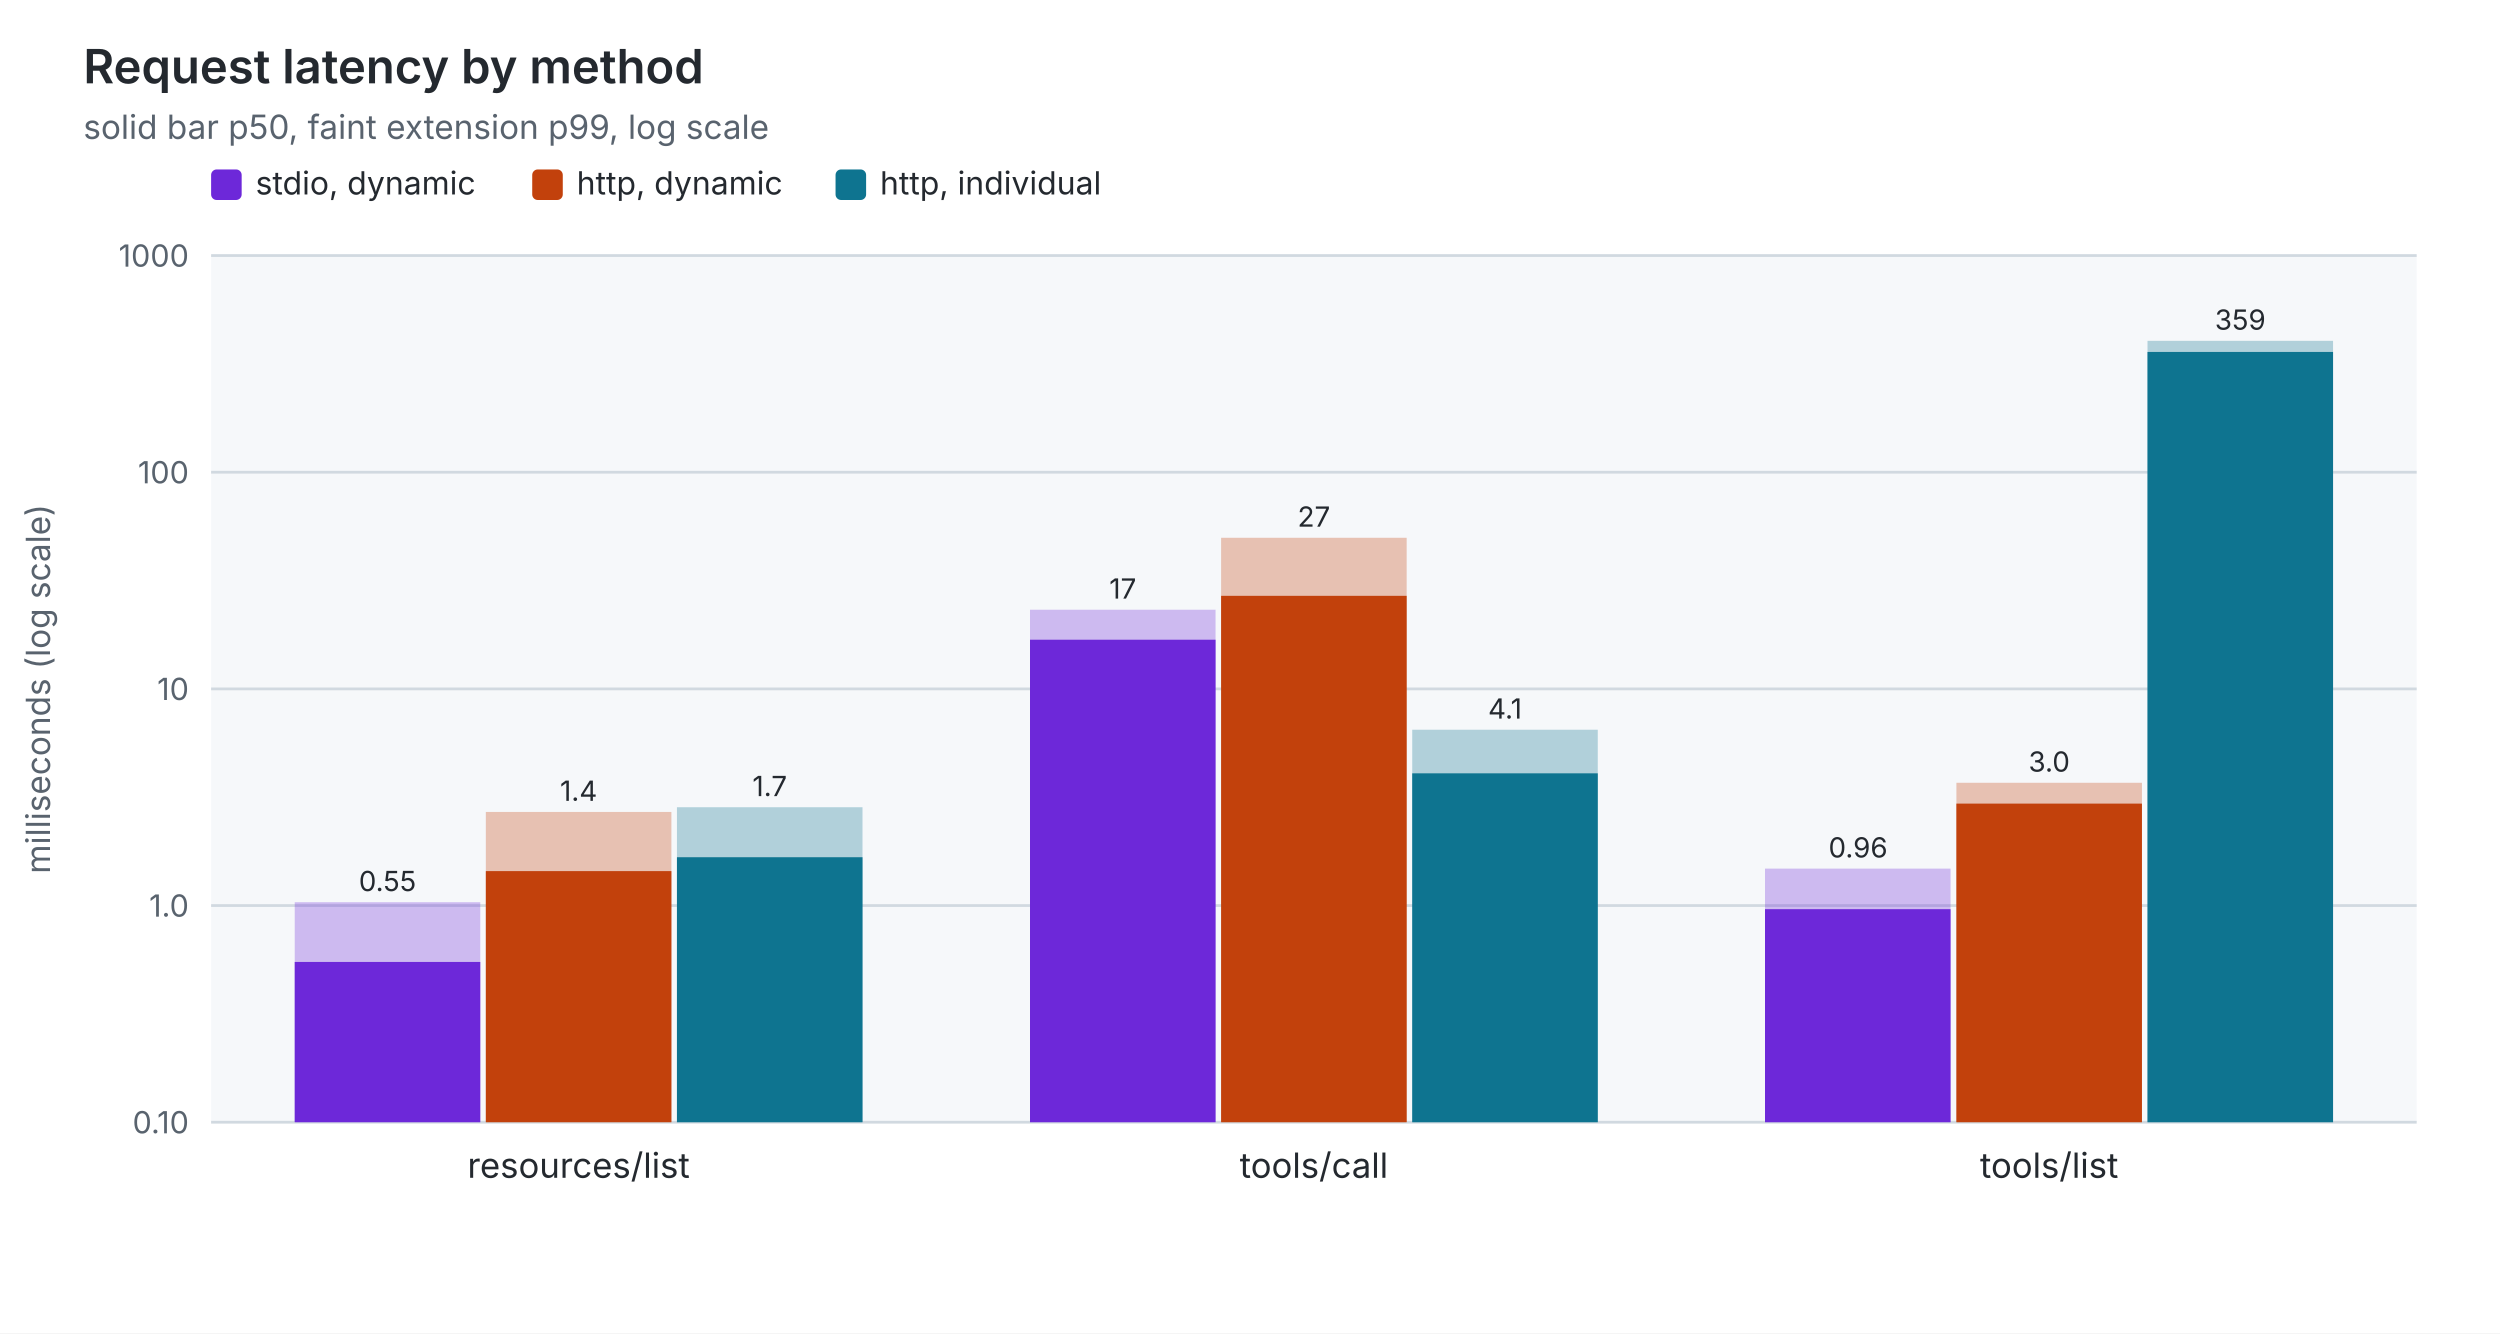
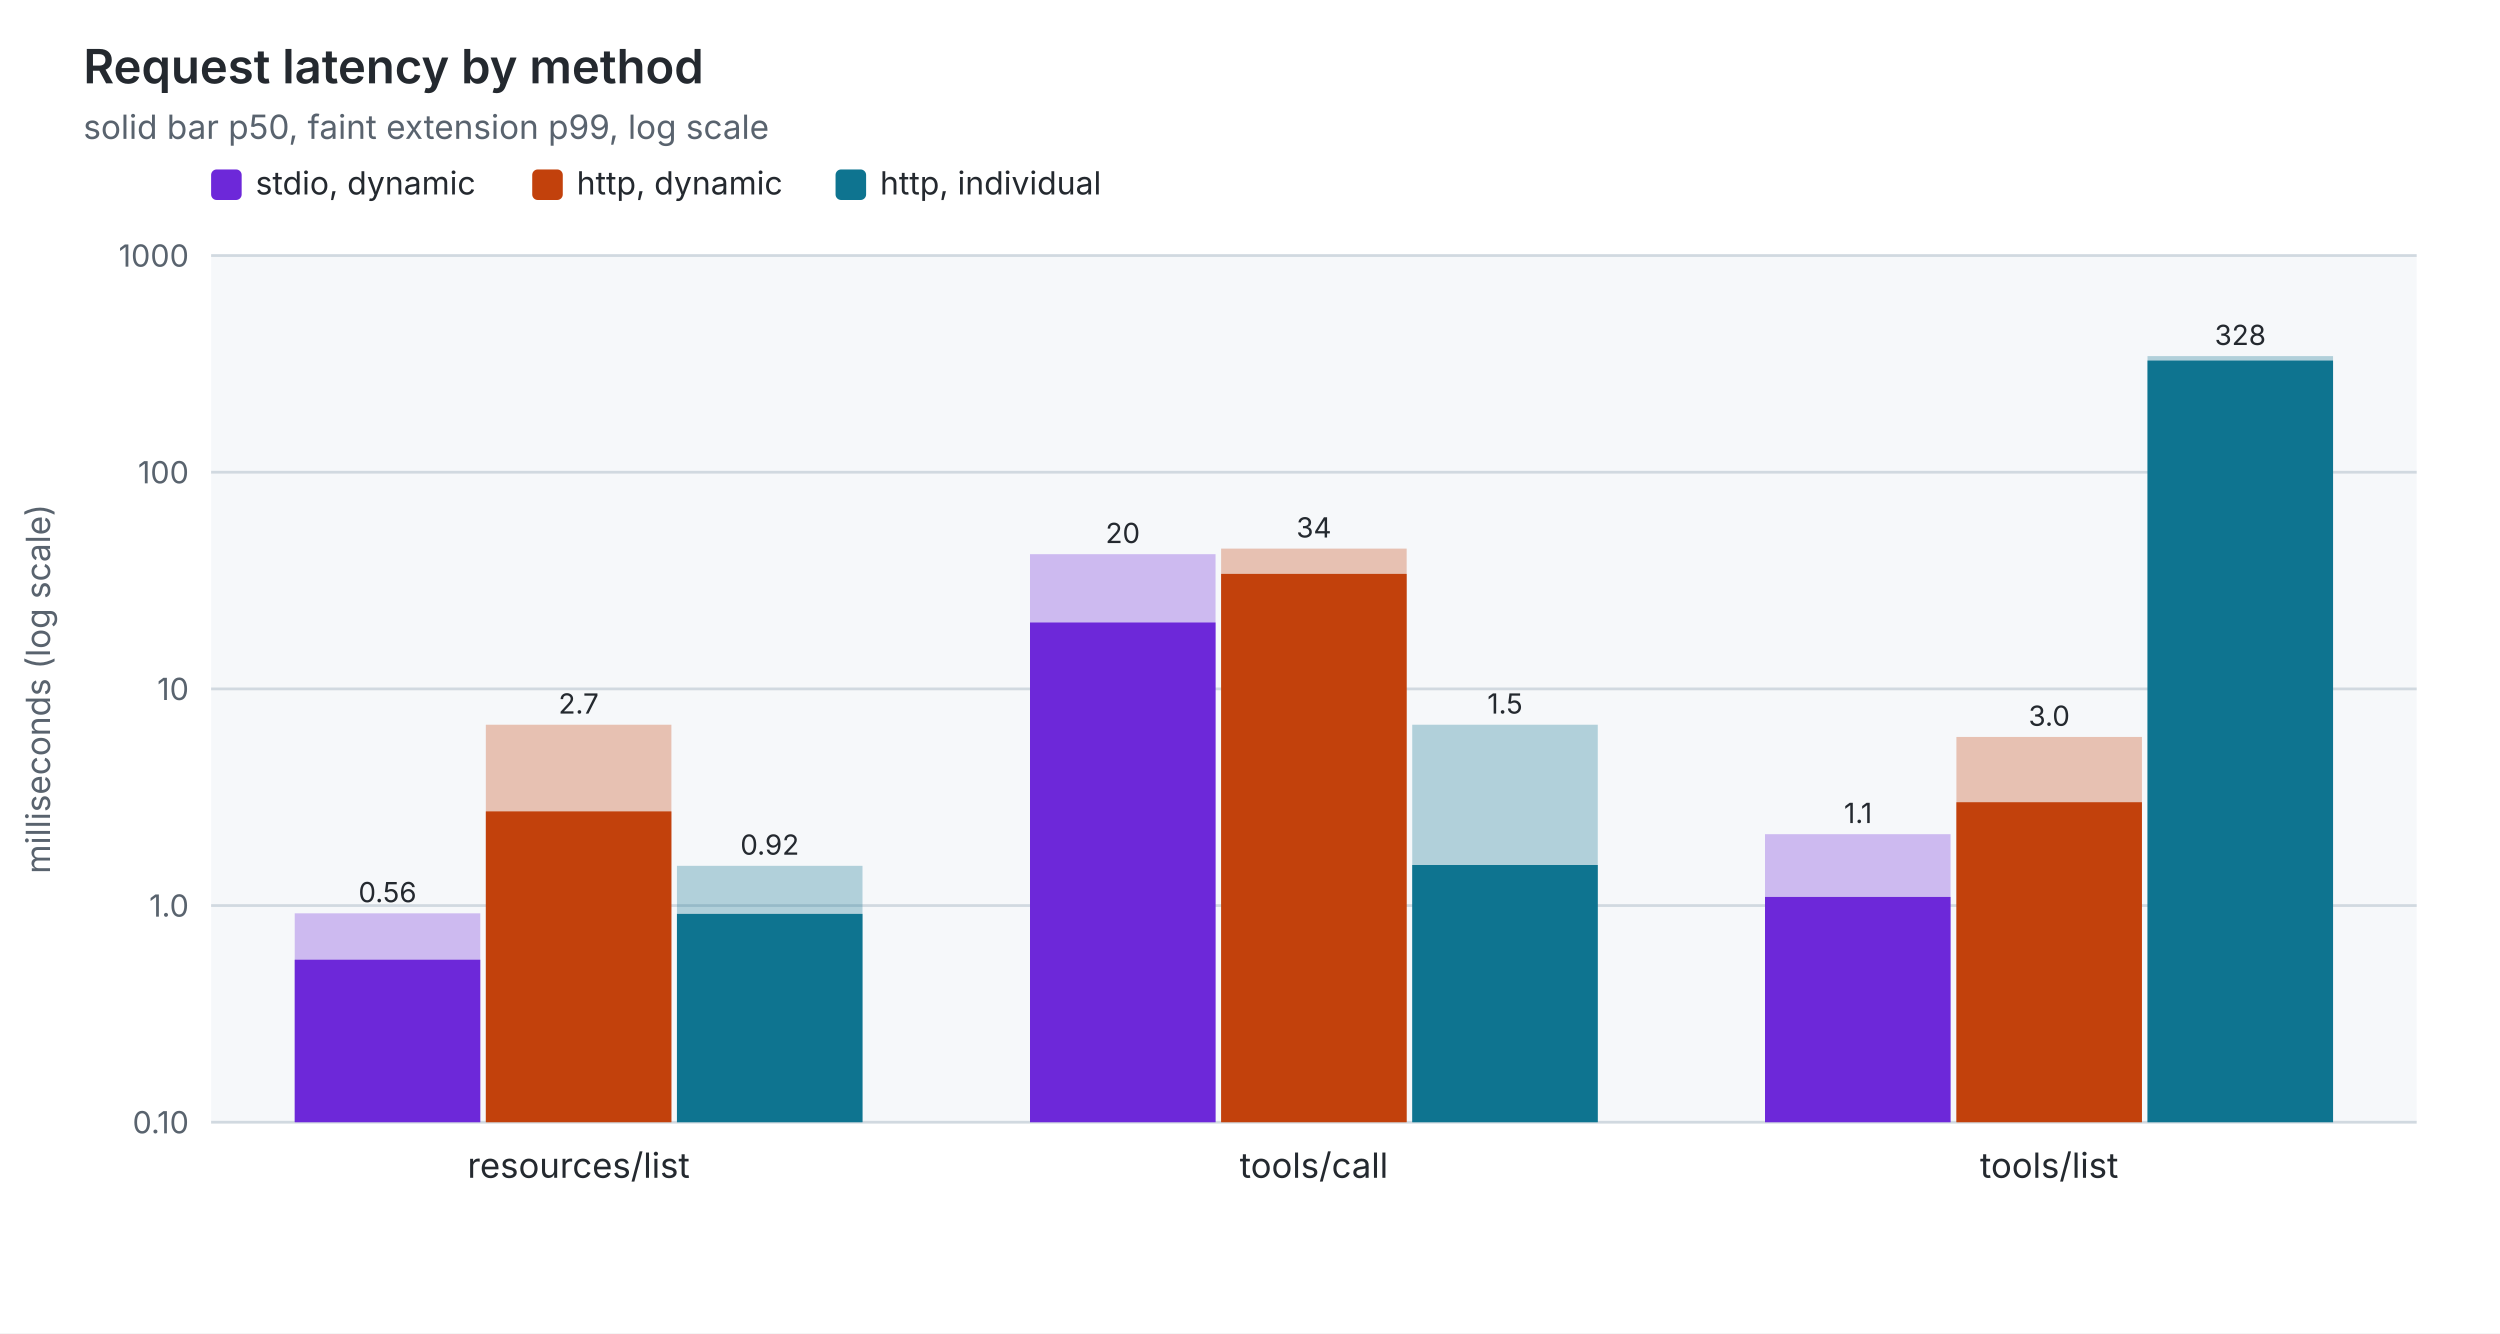
<svg xmlns="http://www.w3.org/2000/svg" viewBox="0 0 900 480" width="900" height="480" role="img" aria-label="Request latency by method. solid bar p50, faint extension p99, log scale">
  <rect width="900" height="480" fill="#ffffff" />
  <text x="30" y="30" font-family="ui-sans-serif,system-ui,-apple-system,Segoe UI,sans-serif" font-size="17" font-weight="600" fill="#24292f">Request latency by method</text>
  <text x="30" y="50" font-family="ui-sans-serif,system-ui,-apple-system,Segoe UI,sans-serif" font-size="12" fill="#59636e">solid bar p50, faint extension p99, log scale</text>
  <rect x="76" y="92" width="794" height="312" fill="#f6f8fa" />
  <rect x="76.0" y="61.0" width="11" height="11" rx="2" fill="#6d28d9" />
  <text x="92.0" y="70.0" font-family="ui-sans-serif,system-ui,-apple-system,Segoe UI,sans-serif" font-size="11.5" fill="#24292f">stdio, dynamic</text>
  <rect x="191.6" y="61.0" width="11" height="11" rx="2" fill="#c2410c" />
  <text x="207.6" y="70.0" font-family="ui-sans-serif,system-ui,-apple-system,Segoe UI,sans-serif" font-size="11.5" fill="#24292f">http, dynamic</text>
  <rect x="300.8" y="61.0" width="11" height="11" rx="2" fill="#0e7490" />
  <text x="316.8" y="70.0" font-family="ui-sans-serif,system-ui,-apple-system,Segoe UI,sans-serif" font-size="11.5" fill="#24292f">http, individual</text>
  <line x1="76" y1="404.0" x2="870" y2="404.0" stroke="#d1d9e0" stroke-width="1" />
  <text x="68" y="408.0" font-family="ui-sans-serif,system-ui,-apple-system,Segoe UI,sans-serif" font-size="11" text-anchor="end" fill="#59636e">0.10</text>
  <line x1="76" y1="326.0" x2="870" y2="326.0" stroke="#d1d9e0" stroke-width="1" />
  <text x="68" y="330.0" font-family="ui-sans-serif,system-ui,-apple-system,Segoe UI,sans-serif" font-size="11" text-anchor="end" fill="#59636e">1.0</text>
  <line x1="76" y1="248.0" x2="870" y2="248.0" stroke="#d1d9e0" stroke-width="1" />
  <text x="68" y="252.0" font-family="ui-sans-serif,system-ui,-apple-system,Segoe UI,sans-serif" font-size="11" text-anchor="end" fill="#59636e">10</text>
  <line x1="76" y1="170.0" x2="870" y2="170.0" stroke="#d1d9e0" stroke-width="1" />
  <text x="68" y="174.0" font-family="ui-sans-serif,system-ui,-apple-system,Segoe UI,sans-serif" font-size="11" text-anchor="end" fill="#59636e">100</text>
  <line x1="76" y1="92.0" x2="870" y2="92.0" stroke="#d1d9e0" stroke-width="1" />
  <text x="68" y="96.0" font-family="ui-sans-serif,system-ui,-apple-system,Segoe UI,sans-serif" font-size="11" text-anchor="end" fill="#59636e">1000</text>
  <text x="18" y="248.0" font-family="ui-sans-serif,system-ui,-apple-system,Segoe UI,sans-serif" font-size="12" fill="#59636e" text-anchor="middle" transform="rotate(-90 18 248.0)">milliseconds (log scale)</text>
-   <rect x="106.1" y="324.8" width="66.8" height="79.2" fill="#6d28d9" fill-opacity="0.3" />
-   <rect x="106.1" y="346.3" width="66.8" height="57.7" fill="#6d28d9" />
-   <text x="139.5" y="320.8" font-family="ui-sans-serif,system-ui,-apple-system,Segoe UI,sans-serif" font-size="10" text-anchor="middle" fill="#24292f">0.55</text>
-   <rect x="174.9" y="292.3" width="66.8" height="111.7" fill="#c2410c" fill-opacity="0.3" />
-   <rect x="174.9" y="313.6" width="66.8" height="90.4" fill="#c2410c" />
-   <text x="208.3" y="288.3" font-family="ui-sans-serif,system-ui,-apple-system,Segoe UI,sans-serif" font-size="10" text-anchor="middle" fill="#24292f">1.4</text>
-   <rect x="243.7" y="290.6" width="66.8" height="113.4" fill="#0e7490" fill-opacity="0.3" />
-   <rect x="243.7" y="308.6" width="66.8" height="95.4" fill="#0e7490" />
-   <text x="277.1" y="286.6" font-family="ui-sans-serif,system-ui,-apple-system,Segoe UI,sans-serif" font-size="10" text-anchor="middle" fill="#24292f">1.7</text>
+   <rect x="106.1" y="328.8" width="66.8" height="75.2" fill="#6d28d9" fill-opacity="0.3" />
+   <rect x="106.1" y="345.5" width="66.8" height="58.5" fill="#6d28d9" />
+   <text x="139.5" y="324.8" font-family="ui-sans-serif,system-ui,-apple-system,Segoe UI,sans-serif" font-size="10" text-anchor="middle" fill="#24292f">0.56</text>
+   <rect x="174.9" y="260.9" width="66.8" height="143.1" fill="#c2410c" fill-opacity="0.3" />
+   <rect x="174.9" y="292.1" width="66.8" height="111.9" fill="#c2410c" />
+   <text x="208.3" y="256.9" font-family="ui-sans-serif,system-ui,-apple-system,Segoe UI,sans-serif" font-size="10" text-anchor="middle" fill="#24292f">2.7</text>
+   <rect x="243.7" y="311.7" width="66.8" height="92.3" fill="#0e7490" fill-opacity="0.3" />
+   <rect x="243.7" y="329.0" width="66.8" height="75.0" fill="#0e7490" />
+   <text x="277.1" y="307.7" font-family="ui-sans-serif,system-ui,-apple-system,Segoe UI,sans-serif" font-size="10" text-anchor="middle" fill="#24292f">0.92</text>
  <text x="208.3" y="424" font-family="ui-sans-serif,system-ui,-apple-system,Segoe UI,sans-serif" font-size="12.5" text-anchor="middle" fill="#24292f">resources/list</text>
-   <rect x="370.8" y="219.5" width="66.8" height="184.5" fill="#6d28d9" fill-opacity="0.3" />
-   <rect x="370.8" y="230.3" width="66.8" height="173.7" fill="#6d28d9" />
-   <text x="404.2" y="215.5" font-family="ui-sans-serif,system-ui,-apple-system,Segoe UI,sans-serif" font-size="10" text-anchor="middle" fill="#24292f">17</text>
-   <rect x="439.6" y="193.6" width="66.8" height="210.4" fill="#c2410c" fill-opacity="0.3" />
-   <rect x="439.6" y="214.5" width="66.8" height="189.5" fill="#c2410c" />
-   <text x="473.0" y="189.6" font-family="ui-sans-serif,system-ui,-apple-system,Segoe UI,sans-serif" font-size="10" text-anchor="middle" fill="#24292f">27</text>
-   <rect x="508.4" y="262.7" width="66.8" height="141.3" fill="#0e7490" fill-opacity="0.3" />
-   <rect x="508.4" y="278.4" width="66.8" height="125.6" fill="#0e7490" />
-   <text x="541.8" y="258.7" font-family="ui-sans-serif,system-ui,-apple-system,Segoe UI,sans-serif" font-size="10" text-anchor="middle" fill="#24292f">4.1</text>
+   <rect x="370.8" y="199.5" width="66.8" height="204.5" fill="#6d28d9" fill-opacity="0.3" />
+   <rect x="370.8" y="224.1" width="66.8" height="179.9" fill="#6d28d9" />
+   <text x="404.2" y="195.5" font-family="ui-sans-serif,system-ui,-apple-system,Segoe UI,sans-serif" font-size="10" text-anchor="middle" fill="#24292f">20</text>
+   <rect x="439.6" y="197.5" width="66.8" height="206.5" fill="#c2410c" fill-opacity="0.3" />
+   <rect x="439.6" y="206.6" width="66.8" height="197.4" fill="#c2410c" />
+   <text x="473.0" y="193.5" font-family="ui-sans-serif,system-ui,-apple-system,Segoe UI,sans-serif" font-size="10" text-anchor="middle" fill="#24292f">34</text>
+   <rect x="508.4" y="260.9" width="66.8" height="143.1" fill="#0e7490" fill-opacity="0.3" />
+   <rect x="508.4" y="311.4" width="66.8" height="92.6" fill="#0e7490" />
+   <text x="541.8" y="256.9" font-family="ui-sans-serif,system-ui,-apple-system,Segoe UI,sans-serif" font-size="10" text-anchor="middle" fill="#24292f">1.5</text>
  <text x="473.0" y="424" font-family="ui-sans-serif,system-ui,-apple-system,Segoe UI,sans-serif" font-size="12.5" text-anchor="middle" fill="#24292f">tools/call</text>
-   <rect x="635.4" y="312.7" width="66.8" height="91.3" fill="#6d28d9" fill-opacity="0.3" />
-   <rect x="635.4" y="327.3" width="66.8" height="76.7" fill="#6d28d9" />
-   <text x="668.9" y="308.7" font-family="ui-sans-serif,system-ui,-apple-system,Segoe UI,sans-serif" font-size="10" text-anchor="middle" fill="#24292f">0.96</text>
-   <rect x="704.3" y="281.8" width="66.8" height="122.2" fill="#c2410c" fill-opacity="0.3" />
-   <rect x="704.3" y="289.3" width="66.8" height="114.7" fill="#c2410c" />
-   <text x="737.7" y="277.8" font-family="ui-sans-serif,system-ui,-apple-system,Segoe UI,sans-serif" font-size="10" text-anchor="middle" fill="#24292f">3.0</text>
-   <rect x="773.1" y="122.7" width="66.8" height="281.3" fill="#0e7490" fill-opacity="0.3" />
-   <rect x="773.1" y="126.7" width="66.8" height="277.3" fill="#0e7490" />
-   <text x="806.5" y="118.7" font-family="ui-sans-serif,system-ui,-apple-system,Segoe UI,sans-serif" font-size="10" text-anchor="middle" fill="#24292f">359</text>
+   <rect x="635.4" y="300.3" width="66.8" height="103.7" fill="#6d28d9" fill-opacity="0.3" />
+   <rect x="635.4" y="322.9" width="66.8" height="81.1" fill="#6d28d9" />
+   <text x="668.9" y="296.3" font-family="ui-sans-serif,system-ui,-apple-system,Segoe UI,sans-serif" font-size="10" text-anchor="middle" fill="#24292f">1.1</text>
+   <rect x="704.3" y="265.3" width="66.8" height="138.7" fill="#c2410c" fill-opacity="0.3" />
+   <rect x="704.3" y="288.8" width="66.8" height="115.2" fill="#c2410c" />
+   <text x="737.7" y="261.3" font-family="ui-sans-serif,system-ui,-apple-system,Segoe UI,sans-serif" font-size="10" text-anchor="middle" fill="#24292f">3.0</text>
+   <rect x="773.1" y="128.2" width="66.8" height="275.8" fill="#0e7490" fill-opacity="0.3" />
+   <rect x="773.1" y="129.8" width="66.8" height="274.2" fill="#0e7490" />
+   <text x="806.5" y="124.2" font-family="ui-sans-serif,system-ui,-apple-system,Segoe UI,sans-serif" font-size="10" text-anchor="middle" fill="#24292f">328</text>
  <text x="737.7" y="424" font-family="ui-sans-serif,system-ui,-apple-system,Segoe UI,sans-serif" font-size="12.5" text-anchor="middle" fill="#24292f">tools/list</text>
</svg>
